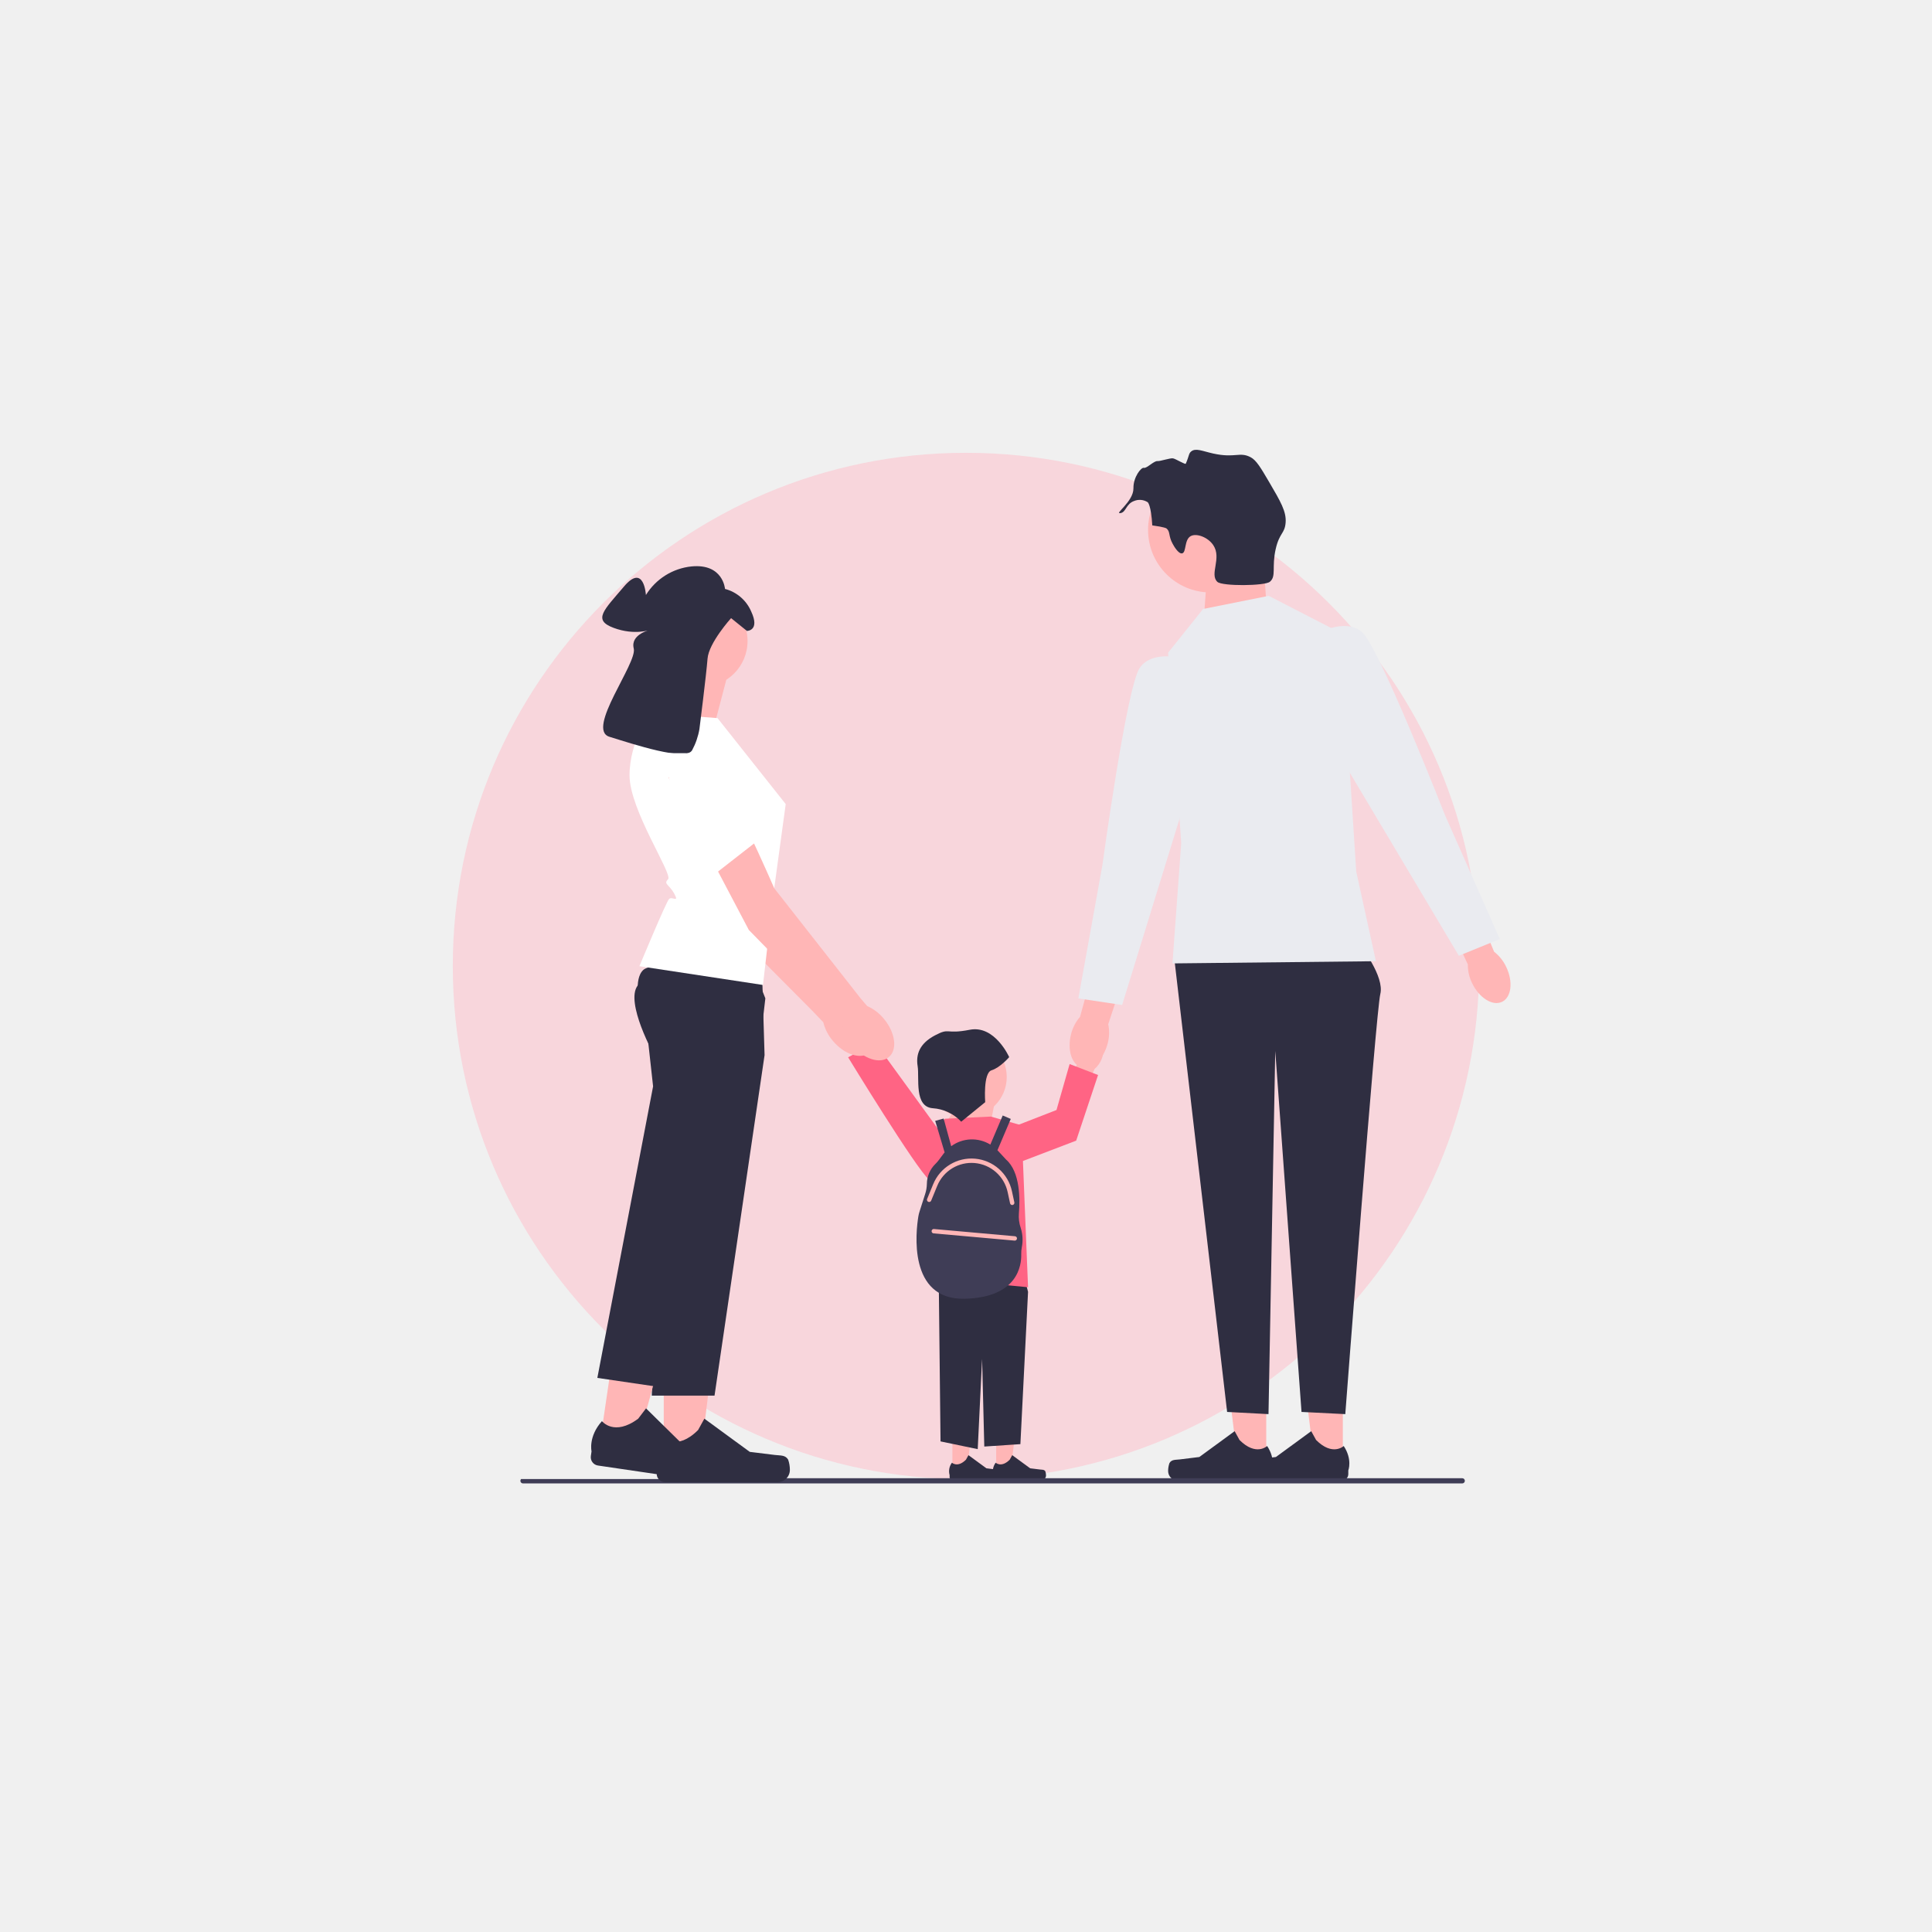
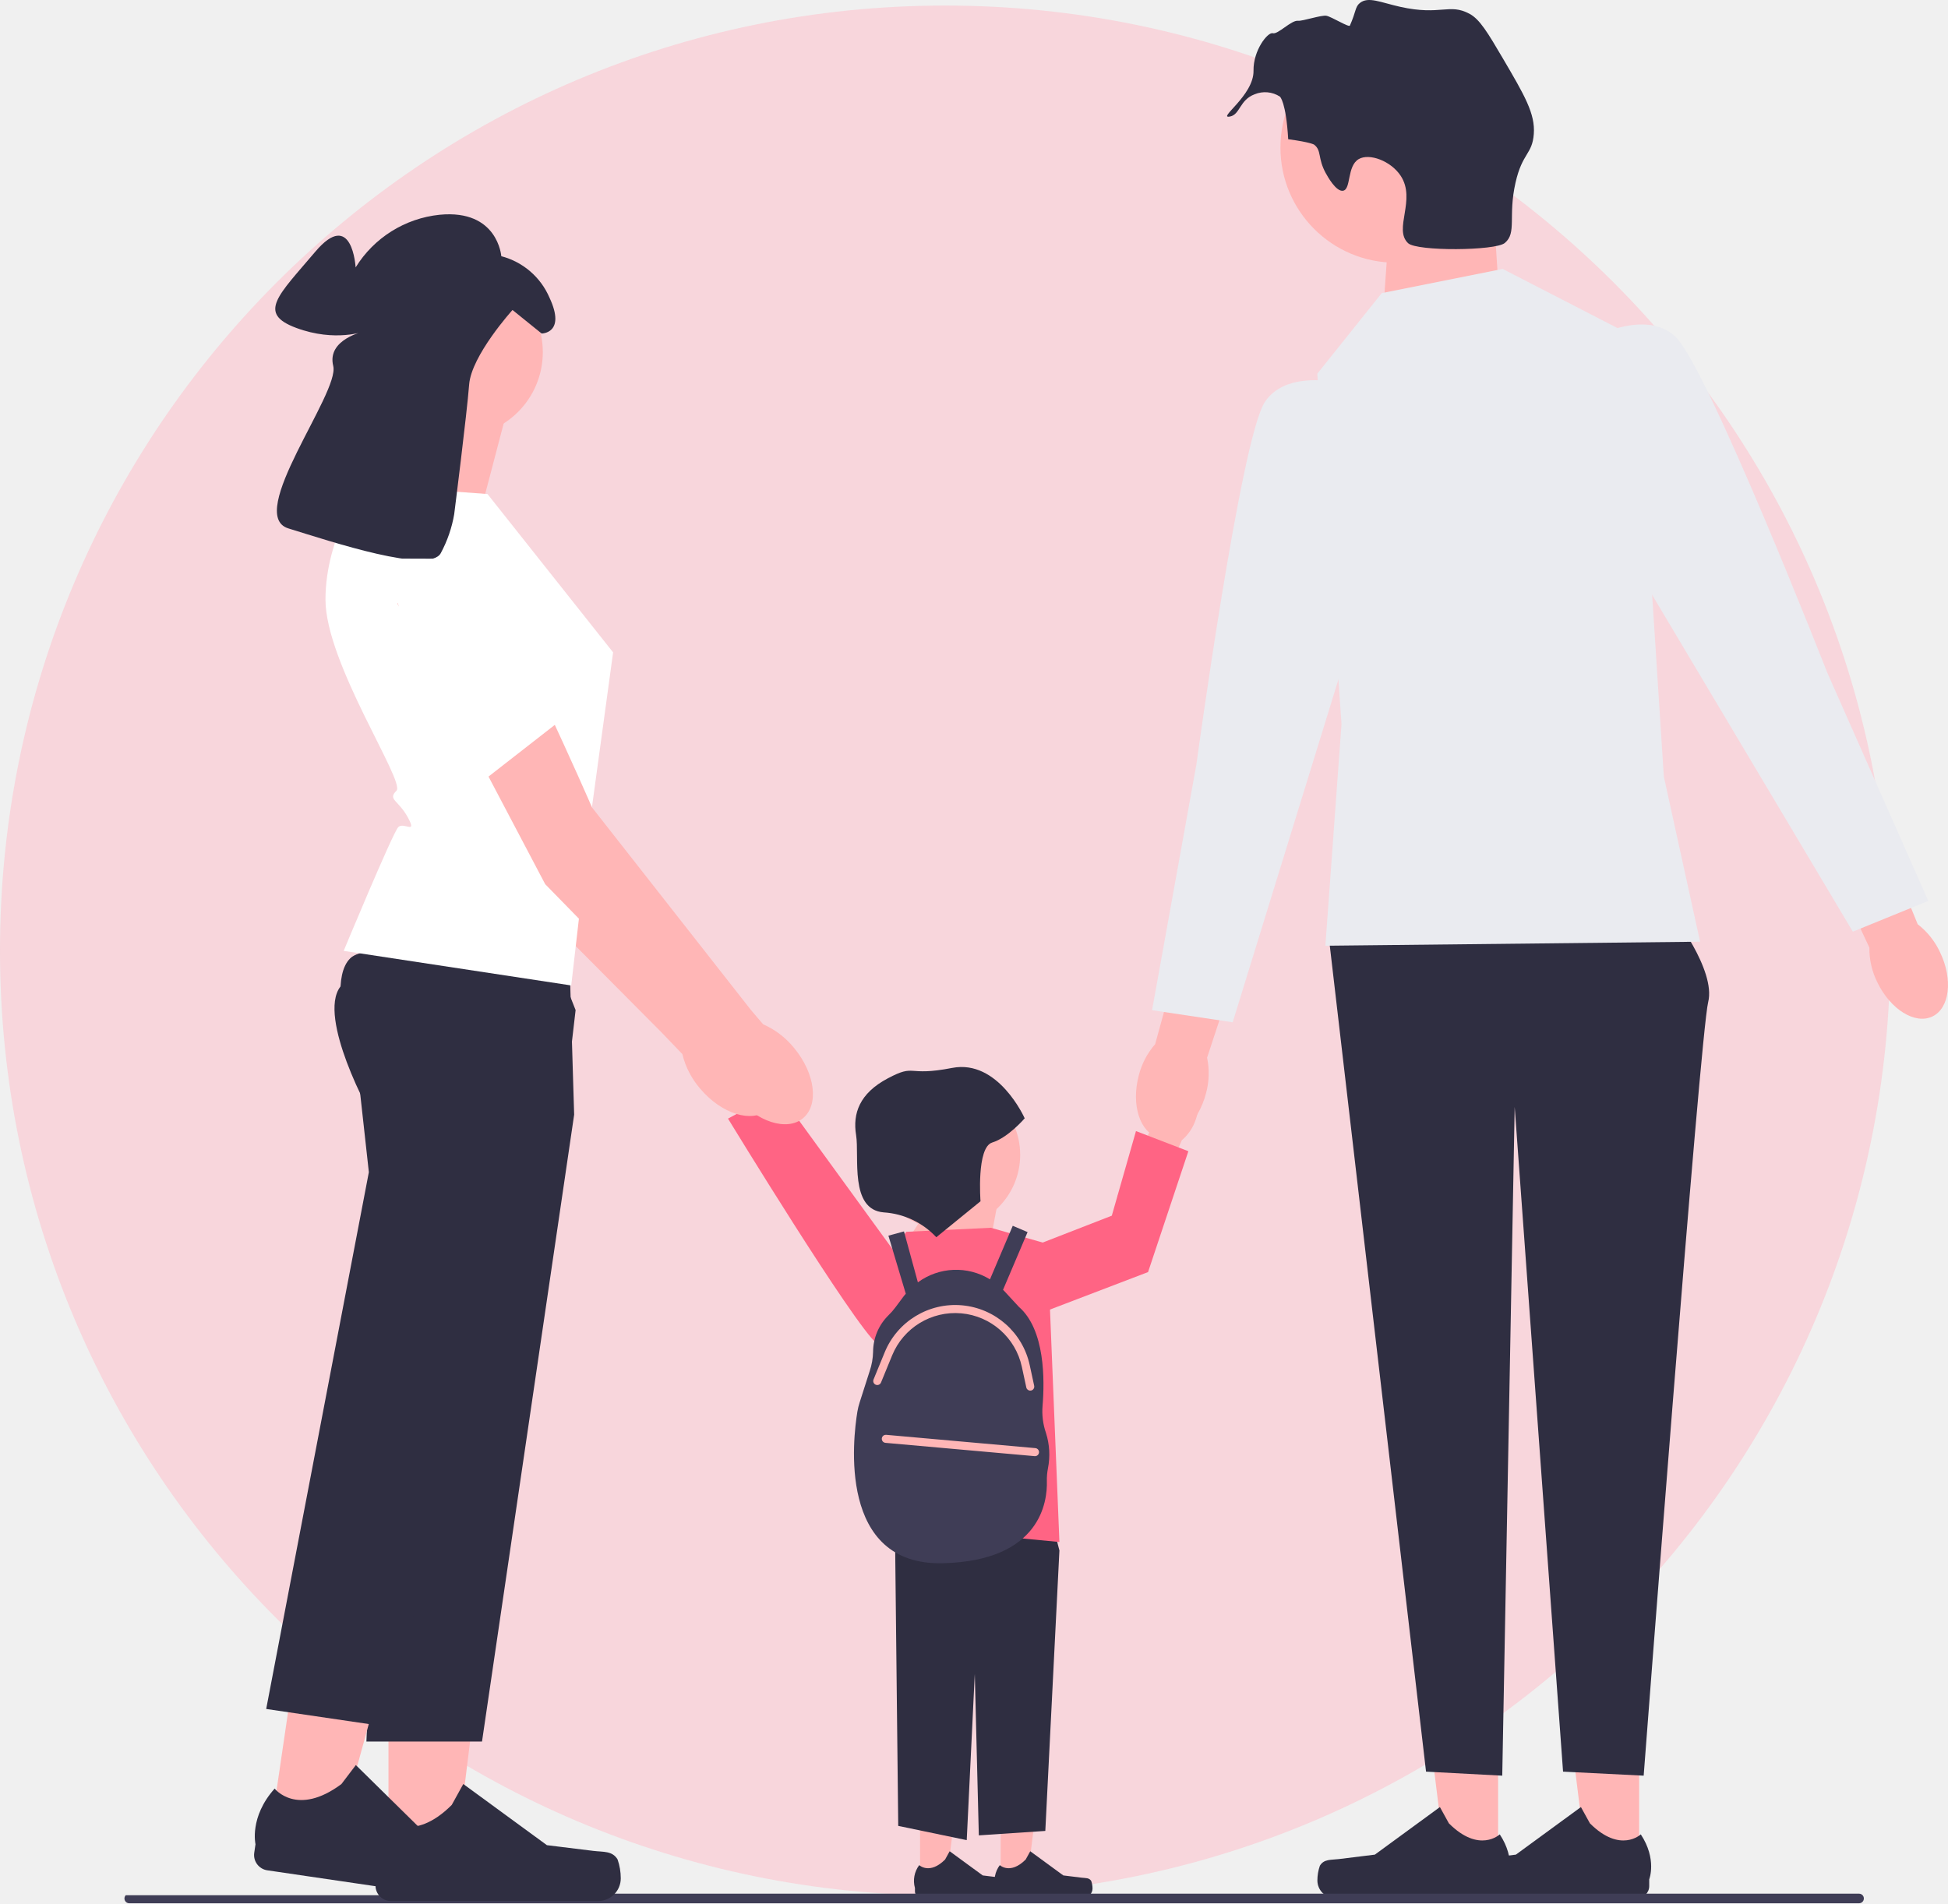
- <svg xmlns="http://www.w3.org/2000/svg" width="640" height="640" viewBox="0 0 640 640">
-   <g id="Groupe_1744" data-name="Groupe 1744" transform="translate(-668 -173)">
+ <svg xmlns="http://www.w3.org/2000/svg" width="350.383" height="342.403" viewBox="0 0 350.383 342.403">
+   <g id="Groupe_1745" data-name="Groupe 1745" transform="translate(-818 -322)">
    <circle id="Ellipse_230" data-name="Ellipse 230" cx="170" cy="170" r="170" transform="translate(818 323)" fill="rgba(255,188,201,0.5)" />
    <g id="undraw_family_vg76" transform="translate(840.385 322)">
      <g id="Groupe_1376" data-name="Groupe 1376" transform="translate(156.502 320.171)">
        <path id="Tracé_4451" data-name="Tracé 4451" d="M217.451,460.1h4.756l2.263-18.346h-7.02Z" transform="translate(-216.35 -441.755)" fill="#ffb6b6" />
        <path id="Tracé_4452" data-name="Tracé 4452" d="M233.329,464.882h0a4.083,4.083,0,0,1,.226,1.344h0a1.614,1.614,0,0,1-1.614,1.614h-14.73a1.1,1.1,0,0,1-1.1-1.1v-.613a4.708,4.708,0,0,1,.772-4.115s1.864,1.779,4.651-1.007l.822-1.488,5.947,4.349,3.3.406c.721.089,1.361-.014,1.732.611h0Z" transform="translate(-215.933 -446.643)" fill="#2f2e41" />
      </g>
      <g id="Groupe_1377" data-name="Groupe 1377" transform="translate(142.007 320.171)">
        <path id="Tracé_4453" data-name="Tracé 4453" d="M197.451,460.1h4.756l2.263-18.346h-7.02Z" transform="translate(-196.35 -441.755)" fill="#ffb6b6" />
        <path id="Tracé_4454" data-name="Tracé 4454" d="M213.329,464.882h0a4.082,4.082,0,0,1,.226,1.344h0a1.614,1.614,0,0,1-1.614,1.614h-14.73a1.1,1.1,0,0,1-1.1-1.1v-.613a4.708,4.708,0,0,1,.772-4.115s1.864,1.779,4.651-1.007l.822-1.488,5.947,4.349,3.3.406c.721.089,1.361-.014,1.732.611h0Z" transform="translate(-195.933 -446.643)" fill="#2f2e41" />
      </g>
      <path id="Tracé_4455" data-name="Tracé 4455" d="M215.674,357.755l5.073,19.646-2.537,50.451-11.959.8-.725-29.043-1.45,29.9-12.321-2.563-.725-65.773Z" transform="translate(-52.577 -98.464)" fill="#2f2e41" />
      <g id="Groupe_1378" data-name="Groupe 1378" transform="translate(106.231 189.495)">
        <path id="uuid-f560b4a3-9a95-4199-88c1-6c6c96ee74ab-1893" d="M154.324,265.1c-1.637-2.872-4.446-4.356-6.274-3.314s-1.982,4.215-.344,7.088a8.273,8.273,0,0,0,2.643,2.879l7.089,12.083,5.6-3.448-7.584-11.546A8.274,8.274,0,0,0,154.324,265.1Z" transform="translate(-146.572 -261.455)" fill="#ffb6b6" />
        <path id="Tracé_4456" data-name="Tracé 4456" d="M187.427,310.386s-6.719,9.261-10.829,5.952-26.815-40.511-26.815-40.511l9.011-4.83Z" transform="translate(-147.456 -264.082)" fill="#ff6484" />
      </g>
      <path id="Tracé_4457" data-name="Tracé 4457" d="M193.032,304.8l8.7-13.046,8.7,3.624-2.174,11.6Z" transform="translate(-53.128 -80.299)" fill="#ffb6b6" />
      <path id="Tracé_4458" data-name="Tracé 4458" d="M191.28,305.48l15.22-.725,10.147,2.9,2.174,53.633-30.44-2.9V330.1l-4.349-14.478Z" transform="translate(-50.651 -83.877)" fill="#ff6484" />
      <path id="Tracé_4459" data-name="Tracé 4459" d="M215.58,341.523a11.878,11.878,0,0,1-.61-4.85c.389-4.637.463-13.723-4.264-17.828l-2.67-2.892c-.056-.06-.118-.111-.175-.17l4.417-10.383-2.668-1.135-4.1,9.637a11.624,11.624,0,0,0-12.966.536l-2.5-9.161-2.8.764,3.126,10.447c-.114.139-.238.266-.345.411l-1.527,2.05a11.938,11.938,0,0,1-1.227,1.4,9.293,9.293,0,0,0-2.784,6.58,11.572,11.572,0,0,1-.605,3.453l-1.816,5.674a11.432,11.432,0,0,0-.4,1.627c-.8,4.858-3.571,27.747,15.366,27.288,17.653-.427,18.815-11.176,18.712-14.746a10.683,10.683,0,0,1,.192-2.3A12.793,12.793,0,0,0,215.58,341.523Z" transform="translate(-49.832 -83.742)" fill="#3f3d56" />
      <path id="Tracé_4460" data-name="Tracé 4460" d="M331.467,36.017,333.118,61.5,312.36,66.267l1.446-20.608Z" transform="translate(-85.97 -9.913)" fill="#ffb6b6" />
      <g id="Groupe_1379" data-name="Groupe 1379" transform="translate(214.575 299.773)">
        <path id="Tracé_4461" data-name="Tracé 4461" d="M335.66,449.7H326.3l-4.451-36.091h13.81Z" transform="translate(-303.158 -413.611)" fill="#ffb6b6" />
        <path id="Tracé_4462" data-name="Tracé 4462" d="M296.5,459.106h0a8.039,8.039,0,0,0-.445,2.645h0a3.176,3.176,0,0,0,3.176,3.176h28.977a2.167,2.167,0,0,0,2.167-2.167v-1.206s1.433-3.626-1.518-8.095c0,0-3.668,3.5-9.149-1.982l-1.616-2.928-11.7,8.557-6.485.8c-1.419.175-2.676-.027-3.406,1.2Z" transform="translate(-296.059 -423.227)" fill="#2f2e41" />
      </g>
      <g id="Groupe_1380" data-name="Groupe 1380" transform="translate(239.942 299.773)">
        <path id="Tracé_4463" data-name="Tracé 4463" d="M370.66,449.7H361.3l-4.451-36.091h13.81Z" transform="translate(-338.158 -413.611)" fill="#ffb6b6" />
        <path id="Tracé_4464" data-name="Tracé 4464" d="M331.5,459.106h0a8.033,8.033,0,0,0-.445,2.645h0a3.176,3.176,0,0,0,3.176,3.176h28.977a2.167,2.167,0,0,0,2.166-2.167v-1.206s1.434-3.626-1.518-8.095c0,0-3.668,3.5-9.149-1.982l-1.616-2.928-11.7,8.557-6.485.8c-1.419.175-2.677-.027-3.406,1.2Z" transform="translate(-331.059 -423.227)" fill="#2f2e41" />
      </g>
      <path id="Tracé_4465" data-name="Tracé 4465" d="M360.638,226.755s7.973,10.147,6.523,15.945-11.6,139.156-11.6,139.156l-14.5-.725-8.7-119.587-2.237,120.312-13.708-.725-17.395-149.3Z" transform="translate(-82.302 -62.409)" fill="#2f2e41" />
      <path id="uuid-35c49308-43d3-4982-a82f-2c4b488719d7-1894" d="M263.622,259.607c-1.371,5.253-5.192,8.8-8.535,7.931s-4.941-5.838-3.569-11.093a13.588,13.588,0,0,1,2.963-5.692l6.088-22.185,10.35,3.079-7.1,21.543A13.59,13.59,0,0,1,263.622,259.607Z" transform="translate(-69.089 -62.909)" fill="#ffb6b6" />
      <ellipse id="Ellipse_77" data-name="Ellipse 77" cx="20.71" cy="20.71" rx="20.71" ry="20.71" transform="translate(207.926 5.836)" fill="#ffb6b6" />
      <path id="Tracé_4466" data-name="Tracé 4466" d="M307.628,71.1l21.743-4.349,23.917,12.321,5.073,79,6.523,29.716-67.4.725,2.9-39.862L296.032,85.6Z" transform="translate(-81.476 -18.373)" fill="#eaebf0" />
      <path id="Tracé_4467" data-name="Tracé 4467" d="M291.271,95.374s-11.6-3.624-15.945,2.9S263,163.5,263,163.5l-7.973,44.211,14.5,2.174,23.918-77.551Z" transform="translate(-70.192 -25.973)" fill="#eaebf0" />
      <g id="Groupe_1381" data-name="Groupe 1381" transform="translate(262.736 58.371)">
        <path id="uuid-bde1eca8-243b-424d-9fdc-27c2181c111a-1895" d="M442.04,226.456c2.363,4.888,1.756,10.069-1.355,11.572s-7.547-1.241-9.91-6.131a13.586,13.586,0,0,1-1.435-6.255l-9.75-20.837,9.876-4.367,8.563,21A13.587,13.587,0,0,1,442.04,226.456Z" transform="translate(-378.219 -113.538)" fill="#ffb6b6" />
        <path id="Tracé_4468" data-name="Tracé 4468" d="M362.508,83.621s10.414-6.257,16.179-.944,27.361,60.482,27.361,60.482l18.177,41.083-13.573,5.532-41.536-69.72Z" transform="translate(-362.508 -80.537)" fill="#eaebf0" />
      </g>
      <path id="Tracé_4469" data-name="Tracé 4469" d="M312.863,470.912a.86.86,0,0,1-.862.862H.862A.86.86,0,0,1,0,470.912a.84.84,0,0,1,.232-.587H65.259a30.181,30.181,0,0,0,4.073-.276H312A.86.86,0,0,1,312.863,470.912Z" transform="translate(0 -129.371)" fill="#3f3d56" />
      <path id="uuid-76bcf24f-af63-48e1-b762-2a44b8a9d8fc-1896" d="M253.288,272.943c1.293-3.043,3.912-4.842,5.848-4.018s2.457,3.957,1.163,7a8.274,8.274,0,0,1-2.292,3.165l-5.643,12.823-5.961-2.776,6.2-12.346A8.276,8.276,0,0,1,253.288,272.943Z" transform="translate(-67.817 -73.961)" fill="#ffb6b6" />
      <ellipse id="Ellipse_78" data-name="Ellipse 78" cx="13.331" cy="13.331" rx="13.331" ry="13.331" transform="translate(134.45 194.427)" fill="#ffb6b6" />
      <path id="Tracé_4470" data-name="Tracé 4470" d="M227.032,301.049l13.046-5.073,4.349-15.22,9.422,3.624L246.6,306.122,227.032,313.6Z" transform="translate(-62.485 -77.272)" fill="#ff6484" />
      <path id="Tracé_4471" data-name="Tracé 4471" d="M195.943,295.474l7.951-6.469s-.752-9.695,2.106-10.567,5.839-4.355,5.839-4.355-4.731-10.686-13.057-9.065-6.427-.845-11.558,1.872-6.335,6.344-5.711,10.2-1.234,13.425,4.982,13.918a14.174,14.174,0,0,1,9.45,4.468Z" transform="translate(-49.915 -72.895)" fill="#2f2e41" />
      <path id="Tracé_4472" data-name="Tracé 4472" d="M291.406,31.182c-1.511-2.756-.727-4.072-2.09-5.149,0,0-.549-.434-4.679-.986h0c-.395-6.759-1.489-7.662-1.489-7.662a4.89,4.89,0,0,0-4.548-.423c-2.706,1-2.612,3.635-4.409,3.994-2.482.5,4.285-3.747,4.206-8.235-.065-3.661,2.558-7,3.471-6.742s3.334-2.379,4.521-2.24c.81.095,4.246-1.083,5.13-.9.966.2,4.048,2.136,4.212,1.764,1.144-2.59.93-3.351,1.781-4.051,1.508-1.239,3.724-.115,7.277.677,7.311,1.63,8.8-.705,12.454,1.25,1.848.988,3.269,3.367,6.038,8.085,3.871,6.6,5.807,9.9,5.53,13.543-.283,3.718-2.064,3.338-3.294,8.777-1.369,6.055.277,9-1.925,10.831-1.7,1.412-15.811,1.52-17.389.036-2.7-2.541,1.521-7.816-1.348-12.145-1.761-2.657-5.615-4.085-7.521-2.993-2.154,1.235-1.357,5.427-2.824,5.7-1.257.235-2.84-2.653-3.1-3.133Z" transform="translate(-75.314 0)" fill="#2f2e41" />
      <g id="Groupe_1385" data-name="Groupe 1385" transform="translate(23.318 38.55)">
        <g id="Groupe_1382" data-name="Groupe 1382" transform="translate(18.675 63.273)">
          <path id="Tracé_4473" data-name="Tracé 4473" d="M131.664,238.328c2.885-2.437,2.119-8.088-1.711-12.621a14.854,14.854,0,0,0-5.607-4.215l-2.235-2.58L93.246,182.746s-15.985-35.979-20.7-39.866a11.128,11.128,0,0,0-10.27-1.863l-4.332,5.359,26.993,50.235,27.626,27.8,3.729,3.888a14.852,14.852,0,0,0,3.219,6.232c3.83,4.533,9.273,6.233,12.158,3.8Z" transform="translate(-57.939 -140.49)" fill="#ffb6b6" />
          <path id="Tracé_4474" data-name="Tracé 4474" d="M77.83,153.017l7.234,10.609L95.448,179,76.789,185.45,60.314,157.181Z" transform="translate(-58.593 -143.938)" fill="#fff" />
        </g>
        <path id="Tracé_4475" data-name="Tracé 4475" d="M85.041,101.336,79.8,121.31,59.828,117.38s7.858-14.407,5.894-20.956Z" transform="translate(-39.784 -65.089)" fill="#ffb6b6" />
        <g id="Groupe_1383" data-name="Groupe 1383" transform="translate(21.389 249.847)">
          <path id="Tracé_4476" data-name="Tracé 4476" d="M65.522,444.31H77.55l5.722-46.394H65.52Z" transform="translate(-62.74 -397.914)" fill="#ffb6b6" />
          <path id="Tracé_4477" data-name="Tracé 4477" d="M105.676,456.4h0a10.327,10.327,0,0,1,.572,3.4h0a4.082,4.082,0,0,1-4.082,4.082H64.917a2.785,2.785,0,0,1-2.785-2.785v-1.551s-1.843-4.661,1.951-10.406c0,0,4.715,4.5,11.761-2.547l2.078-3.764,15.04,11,8.336,1.026c1.824.224,3.441-.035,4.379,1.545Z" transform="translate(-61.684 -410.276)" fill="#2f2e41" />
        </g>
        <path id="Tracé_4478" data-name="Tracé 4478" d="M95.232,266.455,78.658,379.24H57.864l2.765-64.38,1.455-33.852-4.22-16.113a71.96,71.96,0,0,1-3.545-7.923c-1.827-4.9-3.27-10.773-1.128-13.558.788-1.027,2.838-1.787,5.623-2.353a58.186,58.186,0,0,1,5.821-.829c12.3-1.217,29.789-.457,29.789-.457l.445,14.674.247,8.194Z" transform="translate(-37.663 -104.479)" fill="#2f2e41" />
        <g id="Groupe_1384" data-name="Groupe 1384" transform="translate(0 244.825)">
          <path id="Tracé_4479" data-name="Tracé 4479" d="M36.29,436.887l11.9,1.748L60.6,393.567l-17.564-2.581Z" transform="translate(-33.306 -390.986)" fill="#ffb6b6" />
          <path id="Tracé_4480" data-name="Tracé 4480" d="M75.967,455.584h0a10.326,10.326,0,0,1,.071,3.447h0a4.082,4.082,0,0,1-4.633,3.445l-36.853-5.418A2.785,2.785,0,0,1,32.2,453.9l.226-1.534s-1.145-4.88,3.444-10.011c0,0,4.011,5.136,12.006-.809l2.6-3.422,13.28,13.07,8.1,2.228c1.772.487,3.409.466,4.108,2.166h0Z" transform="translate(-32.173 -403.959)" fill="#2f2e41" />
        </g>
        <path id="Tracé_4481" data-name="Tracé 4481" d="M90.831,246.583,88.557,266.16l-12.4,41.255-20.408,67.92-20.571-3.023L53.643,275.74l-1.828-16.56s-.6-1.646-1.278-4.056c-1.355-4.767-3.053-12.531-1.184-16.492a4.63,4.63,0,0,1,.961-1.384c.735-.713,2.229-1.146,4.231-1.376,8.367-.946,25.6,1.759,33.267,3.087l3.019,7.622Z" transform="translate(-33.001 -103.415)" fill="#2f2e41" />
        <path id="Tracé_4482" data-name="Tracé 4482" d="M79.031,122.006l22.593,28.487-4.056,29.7-3.475,30.221-40.93-6.221S62,182.909,62.986,181.927s3.45,1.444,1.725-1.734-3.689-3.178-2.052-4.815S49.889,152.458,49.889,141s6.876-20.629,6.876-20.629l22.266,1.637Z" transform="translate(-37.049 -71.679)" fill="#fff" />
        <ellipse id="Ellipse_79" data-name="Ellipse 79" cx="15.22" cy="15.22" rx="15.22" ry="15.22" transform="translate(21.491 9.579)" fill="#ffb6b6" />
        <path id="Tracé_4483" data-name="Tracé 4483" d="M69.619,107.089S71.9,89.068,72.3,83.828s7.8-13.422,7.8-13.422l5.241,4.233s4.434,0,1.411-6.45a13,13,0,0,0-8.667-7.458S77.48,52.265,67,53.273a20.182,20.182,0,0,0-15.117,9.473s-.6-10.683-7.256-2.822S34.145,71.01,41.2,73.63s12.3.6,12.3.6-6.853,1.411-5.644,6.248-15.923,26.807-8.062,29.226,25.4,8.264,27.412,4.434a22.917,22.917,0,0,0,2.419-7.055Z" transform="translate(-33.62 -53.189)" fill="#2f2e41" />
        <path id="Tracé_4484" data-name="Tracé 4484" d="M140.7,240.2c2.905-2.413,2.187-8.07-1.605-12.635a14.852,14.852,0,0,0-5.571-4.262l-2.214-2.6L102.753,184.3S87.07,148.188,82.384,144.261a11.128,11.128,0,0,0-10.255-1.949l-4.376,5.323,26.571,50.46,27.392,28.032,3.7,3.919a14.852,14.852,0,0,0,3.166,6.259c3.792,4.565,9.22,6.31,12.126,3.9Z" transform="translate(-41.966 -77.582)" fill="#ffb6b6" />
        <path id="Tracé_4485" data-name="Tracé 4485" d="M65.466,138.639s6.992,36.283,14.948,41.632l15.855-12.363s1.387-.06-1.195-2.976-1.921-9.18-1.921-9.18,1.162,1.5-1.366-.584-.175-16.44-.175-16.44l-26.146-.089Z" transform="translate(-41.336 -76.708)" fill="#fff" />
      </g>
      <path id="Tracé_4486" data-name="Tracé 4486" d="M214.073,339.331a.724.724,0,0,1-.708-.572l-.8-3.7a12.26,12.26,0,0,0-23.329-2.074l-2,4.874a.725.725,0,1,1-1.341-.55l2-4.874a13.709,13.709,0,0,1,26.086,2.319l.8,3.7a.725.725,0,0,1-.556.861A.741.741,0,0,1,214.073,339.331Z" transform="translate(-51.15 -89.154)" fill="#ffb6b6" />
      <path id="Tracé_4487" data-name="Tracé 4487" d="M215.513,359.986l-.065,0-26.82-2.392a.725.725,0,1,1,.129-1.444l26.82,2.392a.725.725,0,0,1-.064,1.447Z" transform="translate(-51.734 -98.021)" fill="#ffb6b6" />
    </g>
  </g>
</svg>
